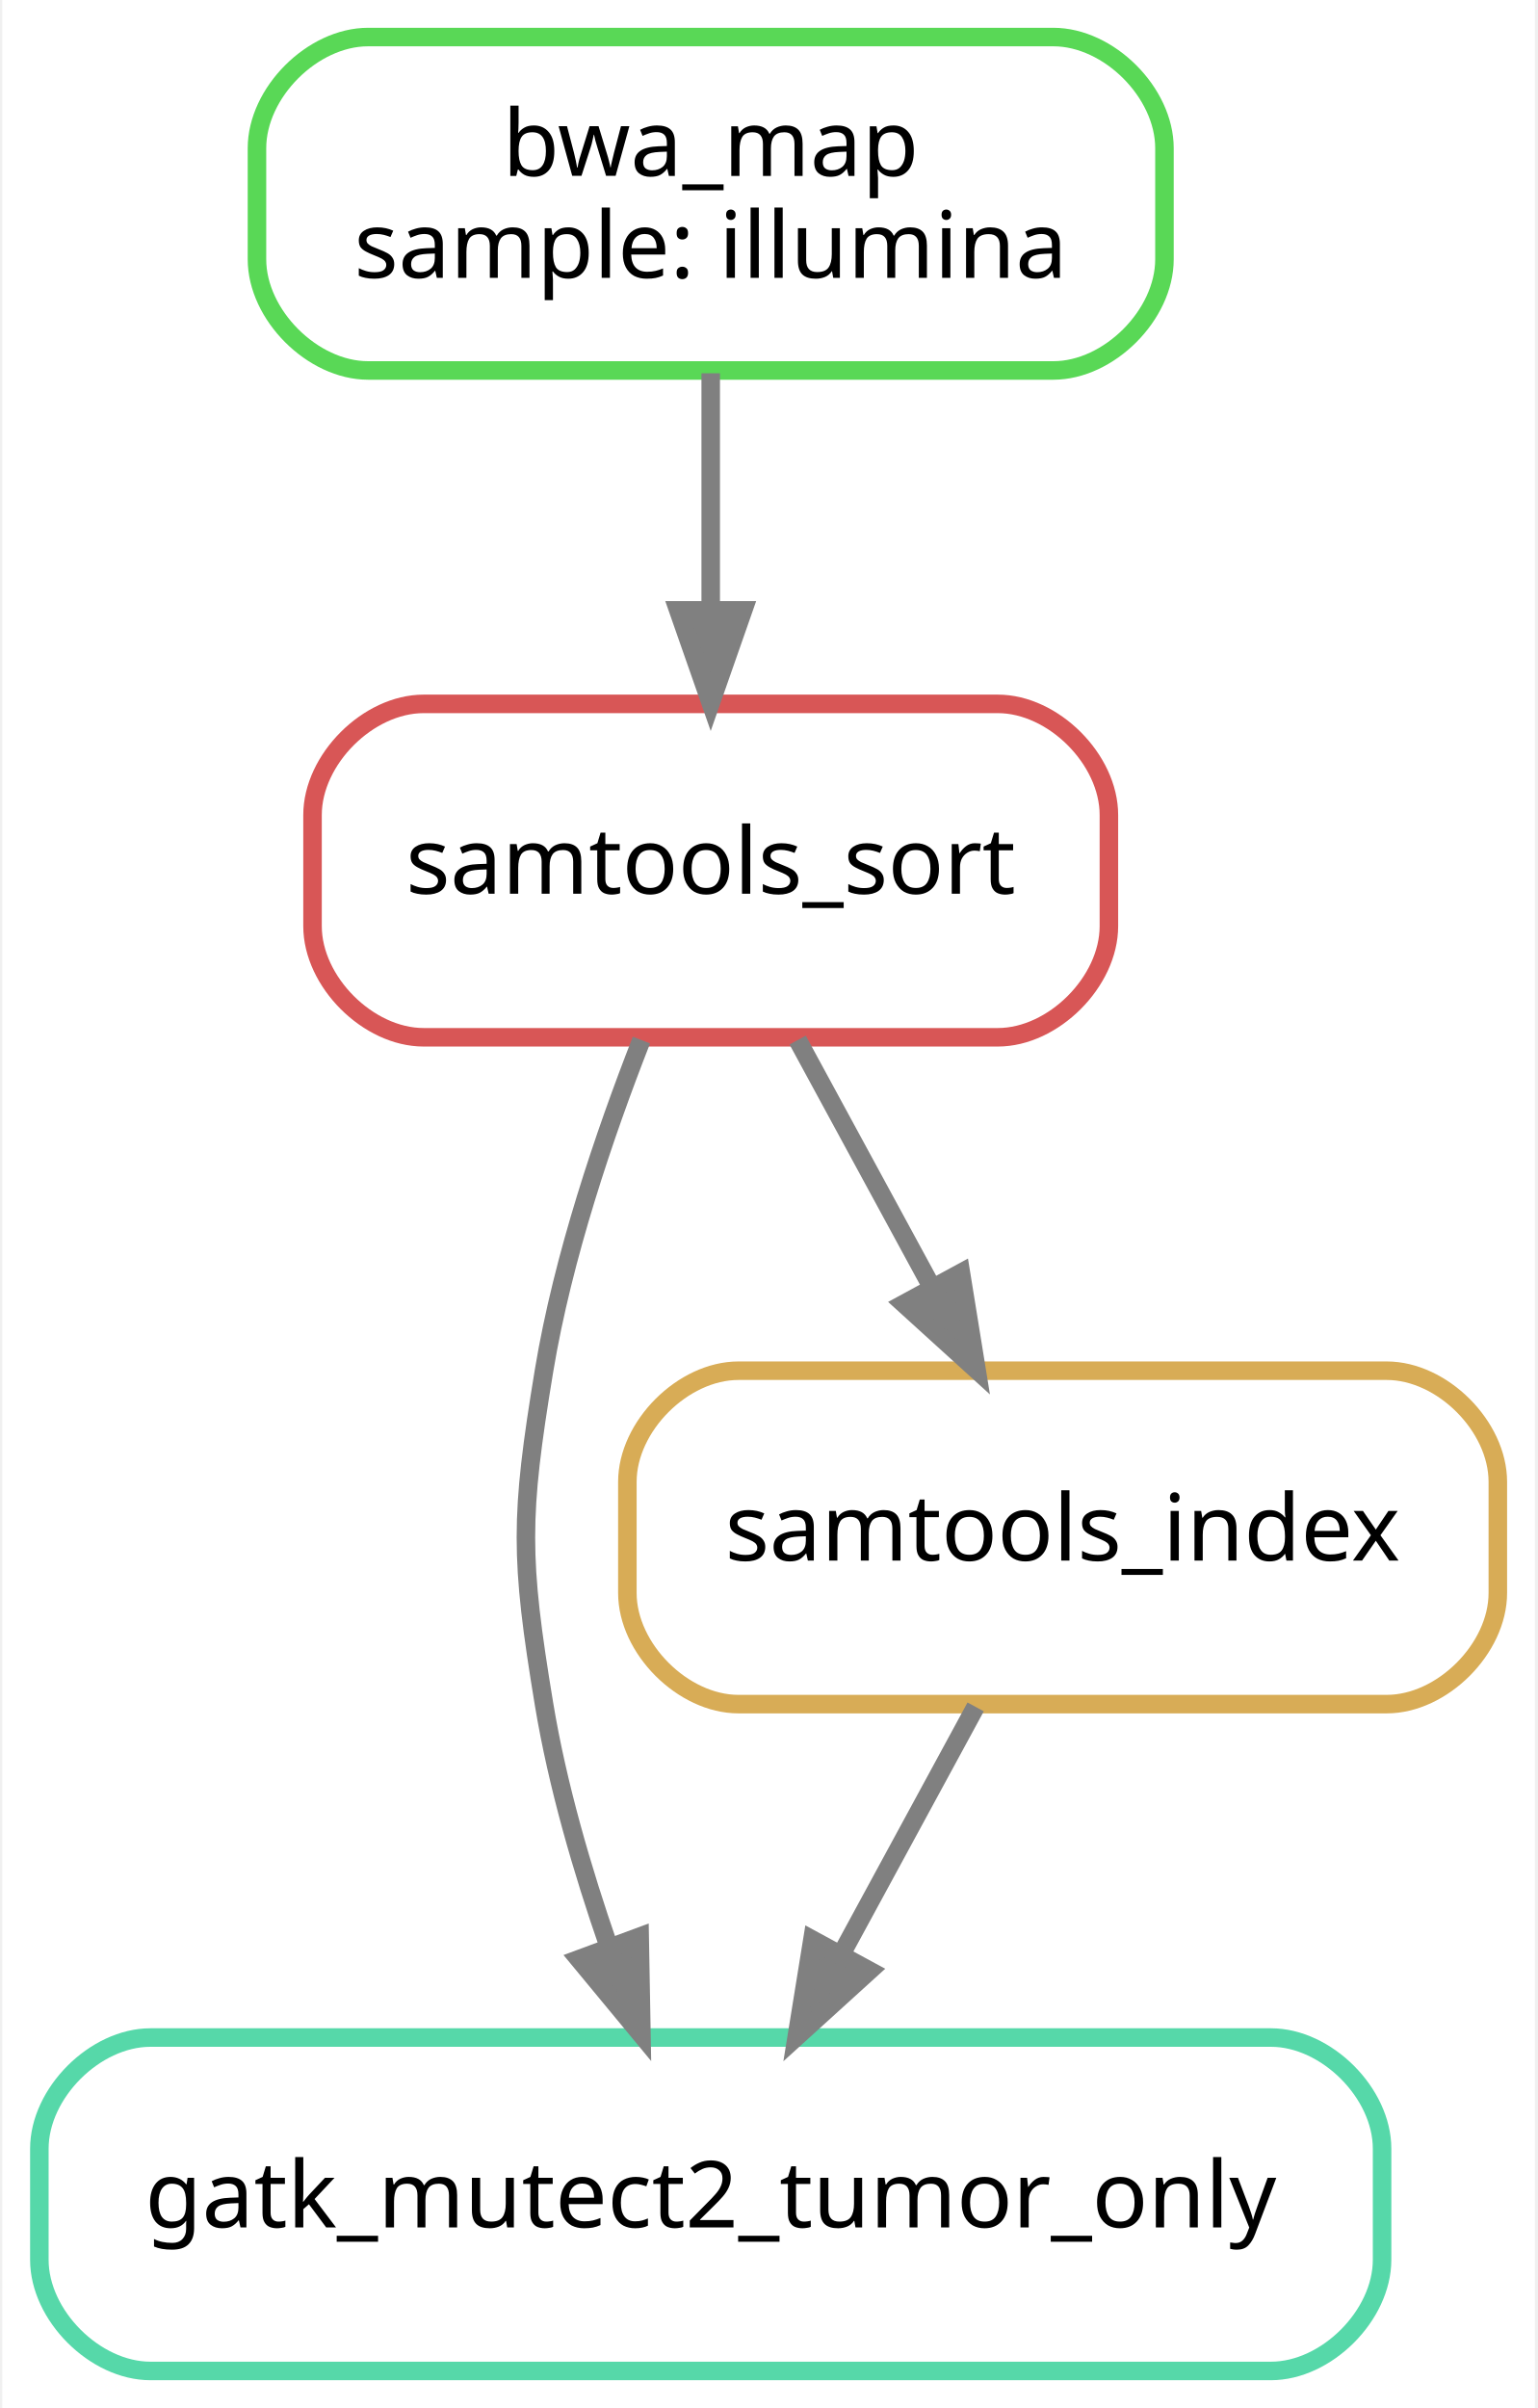
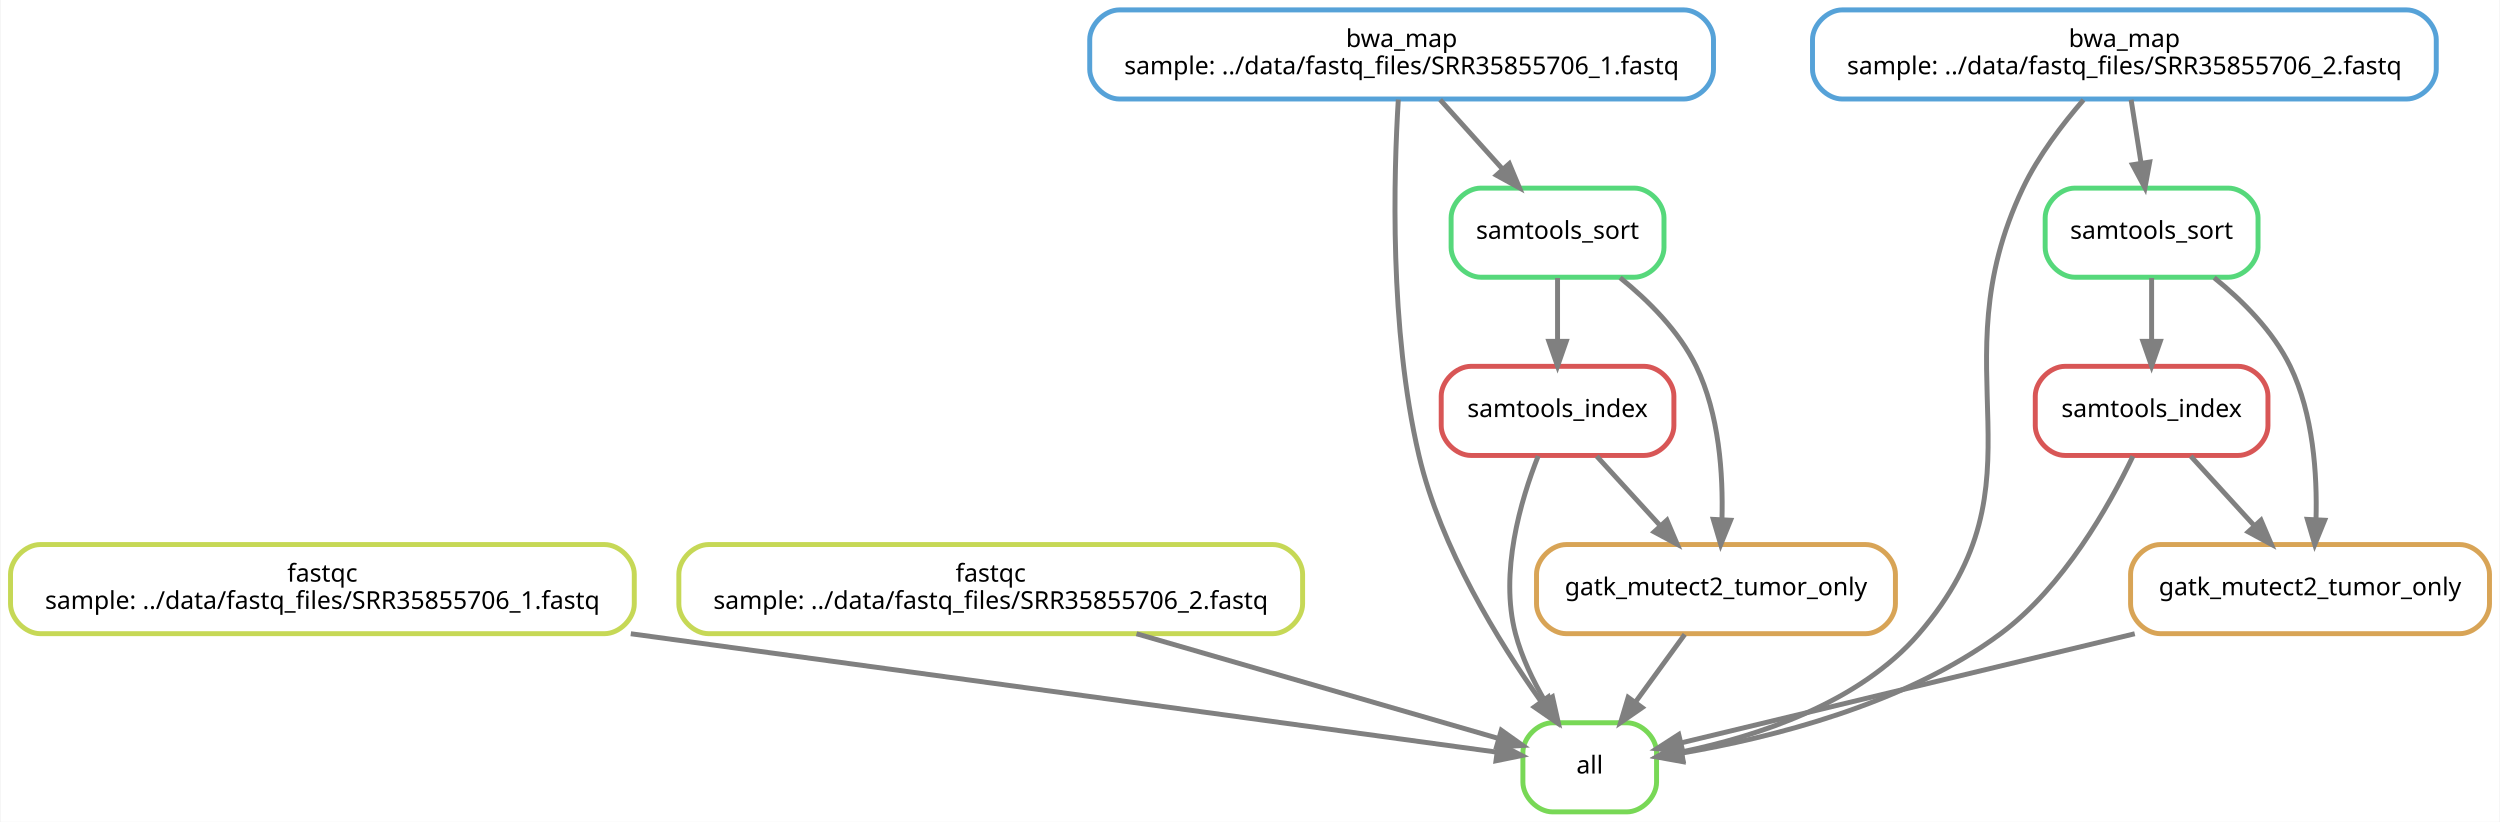
- <svg xmlns="http://www.w3.org/2000/svg" width="166pt" height="260pt" viewBox="0.00 0.00 165.50 260.00">
-   <g id="graph0" class="graph" transform="scale(1 1) rotate(0) translate(4 256)">
-     <polygon fill="white" stroke="transparent" points="-4,4 -4,-256 161.5,-256 161.5,4 -4,4" />
+ <svg xmlns="http://www.w3.org/2000/svg" width="1010pt" height="332pt" viewBox="0.00 0.00 1009.50 332.00">
+   <g id="graph0" class="graph" transform="scale(1 1) rotate(0) translate(4 328)">
+     <polygon fill="white" stroke="transparent" points="-4,4 -4,-328 1005.5,-328 1005.5,4 -4,4" />
    <g id="node1" class="node">
-       <path fill="none" stroke="#56d8a9" stroke-width="2" d="M133,-36C133,-36 12,-36 12,-36 6,-36 0,-30 0,-24 0,-24 0,-12 0,-12 0,-6 6,0 12,0 12,0 133,0 133,0 139,0 145,-6 145,-12 145,-12 145,-24 145,-24 145,-30 139,-36 133,-36" />
-       <text text-anchor="middle" x="72.5" y="-15.5" font-family="sans" font-size="10.00">gatk_mutect2_tumor_only</text>
+       <path fill="none" stroke="#78d856" stroke-width="2" d="M653,-36C653,-36 623,-36 623,-36 617,-36 611,-30 611,-24 611,-24 611,-12 611,-12 611,-6 617,0 623,0 623,0 653,0 653,0 659,0 665,-6 665,-12 665,-12 665,-24 665,-24 665,-30 659,-36 653,-36" />
+       <text text-anchor="middle" x="638" y="-15.5" font-family="sans" font-size="10.00">all</text>
    </g>
    <g id="node2" class="node">
-       <path fill="none" stroke="#d85656" stroke-width="2" d="M103.5,-180C103.5,-180 41.5,-180 41.5,-180 35.5,-180 29.5,-174 29.5,-168 29.5,-168 29.5,-156 29.5,-156 29.5,-150 35.5,-144 41.5,-144 41.5,-144 103.5,-144 103.5,-144 109.5,-144 115.5,-150 115.5,-156 115.5,-156 115.5,-168 115.5,-168 115.5,-174 109.5,-180 103.5,-180" />
-       <text text-anchor="middle" x="72.5" y="-159.5" font-family="sans" font-size="10.00">samtools_sort</text>
+       <path fill="none" stroke="#c6d856" stroke-width="2" d="M240,-108C240,-108 12,-108 12,-108 6,-108 0,-102 0,-96 0,-96 0,-84 0,-84 0,-78 6,-72 12,-72 12,-72 240,-72 240,-72 246,-72 252,-78 252,-84 252,-84 252,-96 252,-96 252,-102 246,-108 240,-108" />
+       <text text-anchor="middle" x="126" y="-93" font-family="sans" font-size="10.00">fastqc</text>
+       <text text-anchor="middle" x="126" y="-82" font-family="sans" font-size="10.00">sample: ../data/fastq_files/SRR35855706_1.fastq</text>
    </g>
    <g id="edge1" class="edge">
-       <path fill="none" stroke="grey" stroke-width="2" d="M65.02,-143.7C61.03,-133.52 56.53,-120.27 54.5,-108 51.89,-92.21 51.89,-87.79 54.5,-72 55.94,-63.28 58.63,-54.06 61.5,-45.8" />
-       <polygon fill="grey" stroke="grey" stroke-width="2" points="64.83,-46.89 65.02,-36.3 58.27,-44.46 64.83,-46.89" />
+       <path fill="none" stroke="grey" stroke-width="2" d="M250.59,-71.97C365.14,-56.31 527.84,-34.06 600.47,-24.13" />
+       <polygon fill="grey" stroke="grey" stroke-width="2" points="601.08,-27.58 610.51,-22.76 600.13,-20.64 601.08,-27.58" />
+     </g>
+     <g id="node3" class="node">
+       <path fill="none" stroke="#c6d856" stroke-width="2" d="M510,-108C510,-108 282,-108 282,-108 276,-108 270,-102 270,-96 270,-96 270,-84 270,-84 270,-78 276,-72 282,-72 282,-72 510,-72 510,-72 516,-72 522,-78 522,-84 522,-84 522,-96 522,-96 522,-102 516,-108 510,-108" />
+       <text text-anchor="middle" x="396" y="-93" font-family="sans" font-size="10.00">fastqc</text>
+       <text text-anchor="middle" x="396" y="-82" font-family="sans" font-size="10.00">sample: ../data/fastq_files/SRR35855706_2.fastq</text>
+     </g>
+     <g id="edge2" class="edge">
+       <path fill="none" stroke="grey" stroke-width="2" d="M454.89,-71.97C500.48,-58.78 562.22,-40.92 601.08,-29.68" />
+       <polygon fill="grey" stroke="grey" stroke-width="2" points="602.28,-32.97 610.92,-26.83 600.34,-26.25 602.28,-32.97" />
    </g>
    <g id="node4" class="node">
-       <path fill="none" stroke="#d8ac56" stroke-width="2" d="M145.5,-108C145.5,-108 75.5,-108 75.5,-108 69.5,-108 63.5,-102 63.5,-96 63.5,-96 63.5,-84 63.5,-84 63.5,-78 69.5,-72 75.5,-72 75.5,-72 145.5,-72 145.5,-72 151.5,-72 157.5,-78 157.5,-84 157.5,-84 157.5,-96 157.5,-96 157.5,-102 151.5,-108 145.5,-108" />
-       <text text-anchor="middle" x="110.5" y="-87.5" font-family="sans" font-size="10.00">samtools_index</text>
+       <path fill="none" stroke="#56a2d8" stroke-width="2" d="M676,-324C676,-324 448,-324 448,-324 442,-324 436,-318 436,-312 436,-312 436,-300 436,-300 436,-294 442,-288 448,-288 448,-288 676,-288 676,-288 682,-288 688,-294 688,-300 688,-300 688,-312 688,-312 688,-318 682,-324 676,-324" />
+       <text text-anchor="middle" x="562" y="-309" font-family="sans" font-size="10.00">bwa_map</text>
+       <text text-anchor="middle" x="562" y="-298" font-family="sans" font-size="10.00">sample: ../data/fastq_files/SRR35855706_1.fastq</text>
+     </g>
+     <g id="edge3" class="edge">
+       <path fill="none" stroke="grey" stroke-width="2" d="M560.67,-287.79C558.83,-258.03 556.97,-195.2 569,-144 577.79,-106.61 601.22,-68.68 618.35,-44.57" />
+       <polygon fill="grey" stroke="grey" stroke-width="2" points="621.28,-46.48 624.33,-36.34 615.62,-42.36 621.28,-46.48" />
+     </g>
+     <g id="node7" class="node">
+       <path fill="none" stroke="#56d87b" stroke-width="2" d="M656,-252C656,-252 594,-252 594,-252 588,-252 582,-246 582,-240 582,-240 582,-228 582,-228 582,-222 588,-216 594,-216 594,-216 656,-216 656,-216 662,-216 668,-222 668,-228 668,-228 668,-240 668,-240 668,-246 662,-252 656,-252" />
+       <text text-anchor="middle" x="625" y="-231.5" font-family="sans" font-size="10.00">samtools_sort</text>
+     </g>
+     <g id="edge10" class="edge">
+       <path fill="none" stroke="grey" stroke-width="2" d="M577.57,-287.7C585.2,-279.22 594.52,-268.86 602.88,-259.58" />
+       <polygon fill="grey" stroke="grey" stroke-width="2" points="605.52,-261.88 609.61,-252.1 600.31,-257.2 605.52,-261.88" />
+     </g>
+     <g id="node5" class="node">
+       <path fill="none" stroke="#56a2d8" stroke-width="2" d="M968,-324C968,-324 740,-324 740,-324 734,-324 728,-318 728,-312 728,-312 728,-300 728,-300 728,-294 734,-288 740,-288 740,-288 968,-288 968,-288 974,-288 980,-294 980,-300 980,-300 980,-312 980,-312 980,-318 974,-324 968,-324" />
+       <text text-anchor="middle" x="854" y="-309" font-family="sans" font-size="10.00">bwa_map</text>
+       <text text-anchor="middle" x="854" y="-298" font-family="sans" font-size="10.00">sample: ../data/fastq_files/SRR35855706_2.fastq</text>
    </g>
    <g id="edge4" class="edge">
-       <path fill="none" stroke="grey" stroke-width="2" d="M81.89,-143.7C86.26,-135.64 91.56,-125.89 96.4,-116.98" />
-       <polygon fill="grey" stroke="grey" stroke-width="2" points="99.52,-118.56 101.21,-108.1 93.37,-115.22 99.52,-118.56" />
+       <path fill="none" stroke="grey" stroke-width="2" d="M837.48,-287.65C829.01,-277.87 819.19,-265.03 813,-252 777.73,-177.81 824.57,-134.28 771,-72 746.78,-43.85 705.54,-30.51 675.39,-24.27" />
+       <polygon fill="grey" stroke="grey" stroke-width="2" points="675.71,-20.77 665.23,-22.35 674.41,-27.65 675.71,-20.77" />
    </g>
-     <g id="node3" class="node">
-       <path fill="none" stroke="#59d856" stroke-width="2" d="M109.5,-252C109.5,-252 35.5,-252 35.5,-252 29.5,-252 23.5,-246 23.5,-240 23.5,-240 23.5,-228 23.5,-228 23.5,-222 29.5,-216 35.5,-216 35.5,-216 109.5,-216 109.5,-216 115.5,-216 121.5,-222 121.5,-228 121.5,-228 121.5,-240 121.5,-240 121.5,-246 115.5,-252 109.5,-252" />
-       <text text-anchor="middle" x="72.5" y="-237" font-family="sans" font-size="10.00">bwa_map</text>
-       <text text-anchor="middle" x="72.5" y="-226" font-family="sans" font-size="10.00">sample: illumina</text>
+     <g id="node9" class="node">
+       <path fill="none" stroke="#56d87b" stroke-width="2" d="M896,-252C896,-252 834,-252 834,-252 828,-252 822,-246 822,-240 822,-240 822,-228 822,-228 822,-222 828,-216 834,-216 834,-216 896,-216 896,-216 902,-216 908,-222 908,-228 908,-228 908,-240 908,-240 908,-246 902,-252 896,-252" />
+       <text text-anchor="middle" x="865" y="-231.5" font-family="sans" font-size="10.00">samtools_sort</text>
    </g>
-     <g id="edge3" class="edge">
-       <path fill="none" stroke="grey" stroke-width="2" d="M72.5,-215.7C72.5,-207.98 72.5,-198.71 72.5,-190.11" />
-       <polygon fill="grey" stroke="grey" stroke-width="2" points="76,-190.1 72.5,-180.1 69,-190.1 76,-190.1" />
+     <g id="edge12" class="edge">
+       <path fill="none" stroke="grey" stroke-width="2" d="M856.72,-287.7C857.93,-279.98 859.39,-270.71 860.74,-262.11" />
+       <polygon fill="grey" stroke="grey" stroke-width="2" points="864.22,-262.53 862.31,-252.1 857.3,-261.44 864.22,-262.53" />
    </g>
-     <g id="edge2" class="edge">
-       <path fill="none" stroke="grey" stroke-width="2" d="M101.11,-71.7C96.74,-63.64 91.44,-53.89 86.6,-44.98" />
-       <polygon fill="grey" stroke="grey" stroke-width="2" points="89.63,-43.22 81.79,-36.1 83.48,-46.56 89.63,-43.22" />
+     <g id="node6" class="node">
+       <path fill="none" stroke="#d85656" stroke-width="2" d="M660,-180C660,-180 590,-180 590,-180 584,-180 578,-174 578,-168 578,-168 578,-156 578,-156 578,-150 584,-144 590,-144 590,-144 660,-144 660,-144 666,-144 672,-150 672,-156 672,-156 672,-168 672,-168 672,-174 666,-180 660,-180" />
+       <text text-anchor="middle" x="625" y="-159.5" font-family="sans" font-size="10.00">samtools_index</text>
+     </g>
+     <g id="edge5" class="edge">
+       <path fill="none" stroke="grey" stroke-width="2" d="M617.18,-143.78C610.04,-125.74 601.51,-96.64 608,-72 610.49,-62.54 615.1,-52.99 619.97,-44.66" />
+       <polygon fill="grey" stroke="grey" stroke-width="2" points="622.95,-46.49 625.27,-36.15 617.01,-42.79 622.95,-46.49" />
+     </g>
+     <g id="node10" class="node">
+       <path fill="none" stroke="#d8a456" stroke-width="2" d="M749.5,-108C749.5,-108 628.5,-108 628.5,-108 622.5,-108 616.5,-102 616.5,-96 616.5,-96 616.5,-84 616.5,-84 616.5,-78 622.5,-72 628.5,-72 628.5,-72 749.5,-72 749.5,-72 755.5,-72 761.5,-78 761.5,-84 761.5,-84 761.5,-96 761.5,-96 761.5,-102 755.5,-108 749.5,-108" />
+       <text text-anchor="middle" x="689" y="-87.5" font-family="sans" font-size="10.00">gatk_mutect2_tumor_only</text>
+     </g>
+     <g id="edge14" class="edge">
+       <path fill="none" stroke="grey" stroke-width="2" d="M640.82,-143.7C648.57,-135.22 658.04,-124.86 666.52,-115.58" />
+       <polygon fill="grey" stroke="grey" stroke-width="2" points="669.2,-117.85 673.36,-108.1 664.03,-113.12 669.2,-117.85" />
+     </g>
+     <g id="edge9" class="edge">
+       <path fill="none" stroke="grey" stroke-width="2" d="M625,-215.7C625,-207.98 625,-198.71 625,-190.11" />
+       <polygon fill="grey" stroke="grey" stroke-width="2" points="628.5,-190.1 625,-180.1 621.5,-190.1 628.5,-190.1" />
+     </g>
+     <g id="edge13" class="edge">
+       <path fill="none" stroke="grey" stroke-width="2" d="M650.27,-215.79C661.68,-206.59 674.11,-194.21 681,-180 690.33,-160.74 691.93,-136.4 691.42,-118.04" />
+       <polygon fill="grey" stroke="grey" stroke-width="2" points="694.91,-117.82 690.92,-108.01 687.92,-118.17 694.91,-117.82" />
+     </g>
+     <g id="node8" class="node">
+       <path fill="none" stroke="#d85656" stroke-width="2" d="M900,-180C900,-180 830,-180 830,-180 824,-180 818,-174 818,-168 818,-168 818,-156 818,-156 818,-150 824,-144 830,-144 830,-144 900,-144 900,-144 906,-144 912,-150 912,-156 912,-156 912,-168 912,-168 912,-174 906,-180 900,-180" />
+       <text text-anchor="middle" x="865" y="-159.5" font-family="sans" font-size="10.00">samtools_index</text>
+     </g>
+     <g id="edge6" class="edge">
+       <path fill="none" stroke="grey" stroke-width="2" d="M857.45,-143.7C847.85,-123.63 829.4,-90.89 804,-72 765.56,-43.41 711.15,-29.91 675.24,-23.77" />
+       <polygon fill="grey" stroke="grey" stroke-width="2" points="675.61,-20.28 665.18,-22.16 674.5,-27.2 675.61,-20.28" />
+     </g>
+     <g id="node11" class="node">
+       <path fill="none" stroke="#d8a456" stroke-width="2" d="M989.5,-108C989.5,-108 868.5,-108 868.5,-108 862.5,-108 856.5,-102 856.5,-96 856.5,-96 856.5,-84 856.5,-84 856.5,-78 862.5,-72 868.5,-72 868.5,-72 989.5,-72 989.5,-72 995.5,-72 1001.5,-78 1001.5,-84 1001.5,-84 1001.5,-96 1001.5,-96 1001.5,-102 995.5,-108 989.5,-108" />
+       <text text-anchor="middle" x="929" y="-87.5" font-family="sans" font-size="10.00">gatk_mutect2_tumor_only</text>
+     </g>
+     <g id="edge16" class="edge">
+       <path fill="none" stroke="grey" stroke-width="2" d="M880.82,-143.7C888.57,-135.22 898.04,-124.86 906.52,-115.58" />
+       <polygon fill="grey" stroke="grey" stroke-width="2" points="909.2,-117.85 913.36,-108.1 904.03,-113.12 909.2,-117.85" />
+     </g>
+     <g id="edge11" class="edge">
+       <path fill="none" stroke="grey" stroke-width="2" d="M865,-215.7C865,-207.98 865,-198.71 865,-190.11" />
+       <polygon fill="grey" stroke="grey" stroke-width="2" points="868.5,-190.1 865,-180.1 861.5,-190.1 868.5,-190.1" />
+     </g>
+     <g id="edge15" class="edge">
+       <path fill="none" stroke="grey" stroke-width="2" d="M890.27,-215.79C901.68,-206.59 914.11,-194.21 921,-180 930.33,-160.74 931.93,-136.4 931.42,-118.04" />
+       <polygon fill="grey" stroke="grey" stroke-width="2" points="934.91,-117.82 930.92,-108.01 927.92,-118.17 934.91,-117.82" />
+     </g>
+     <g id="edge7" class="edge">
+       <path fill="none" stroke="grey" stroke-width="2" d="M676.39,-71.7C670.4,-63.47 663.12,-53.48 656.52,-44.42" />
+       <polygon fill="grey" stroke="grey" stroke-width="2" points="659.18,-42.13 650.46,-36.1 653.52,-46.25 659.18,-42.13" />
+     </g>
+     <g id="edge8" class="edge">
+       <path fill="none" stroke="grey" stroke-width="2" d="M858.19,-71.97C800.31,-58.04 720.82,-38.92 674.88,-27.87" />
+       <polygon fill="grey" stroke="grey" stroke-width="2" points="675.59,-24.44 665.05,-25.51 673.96,-31.25 675.59,-24.44" />
    </g>
  </g>
</svg>
